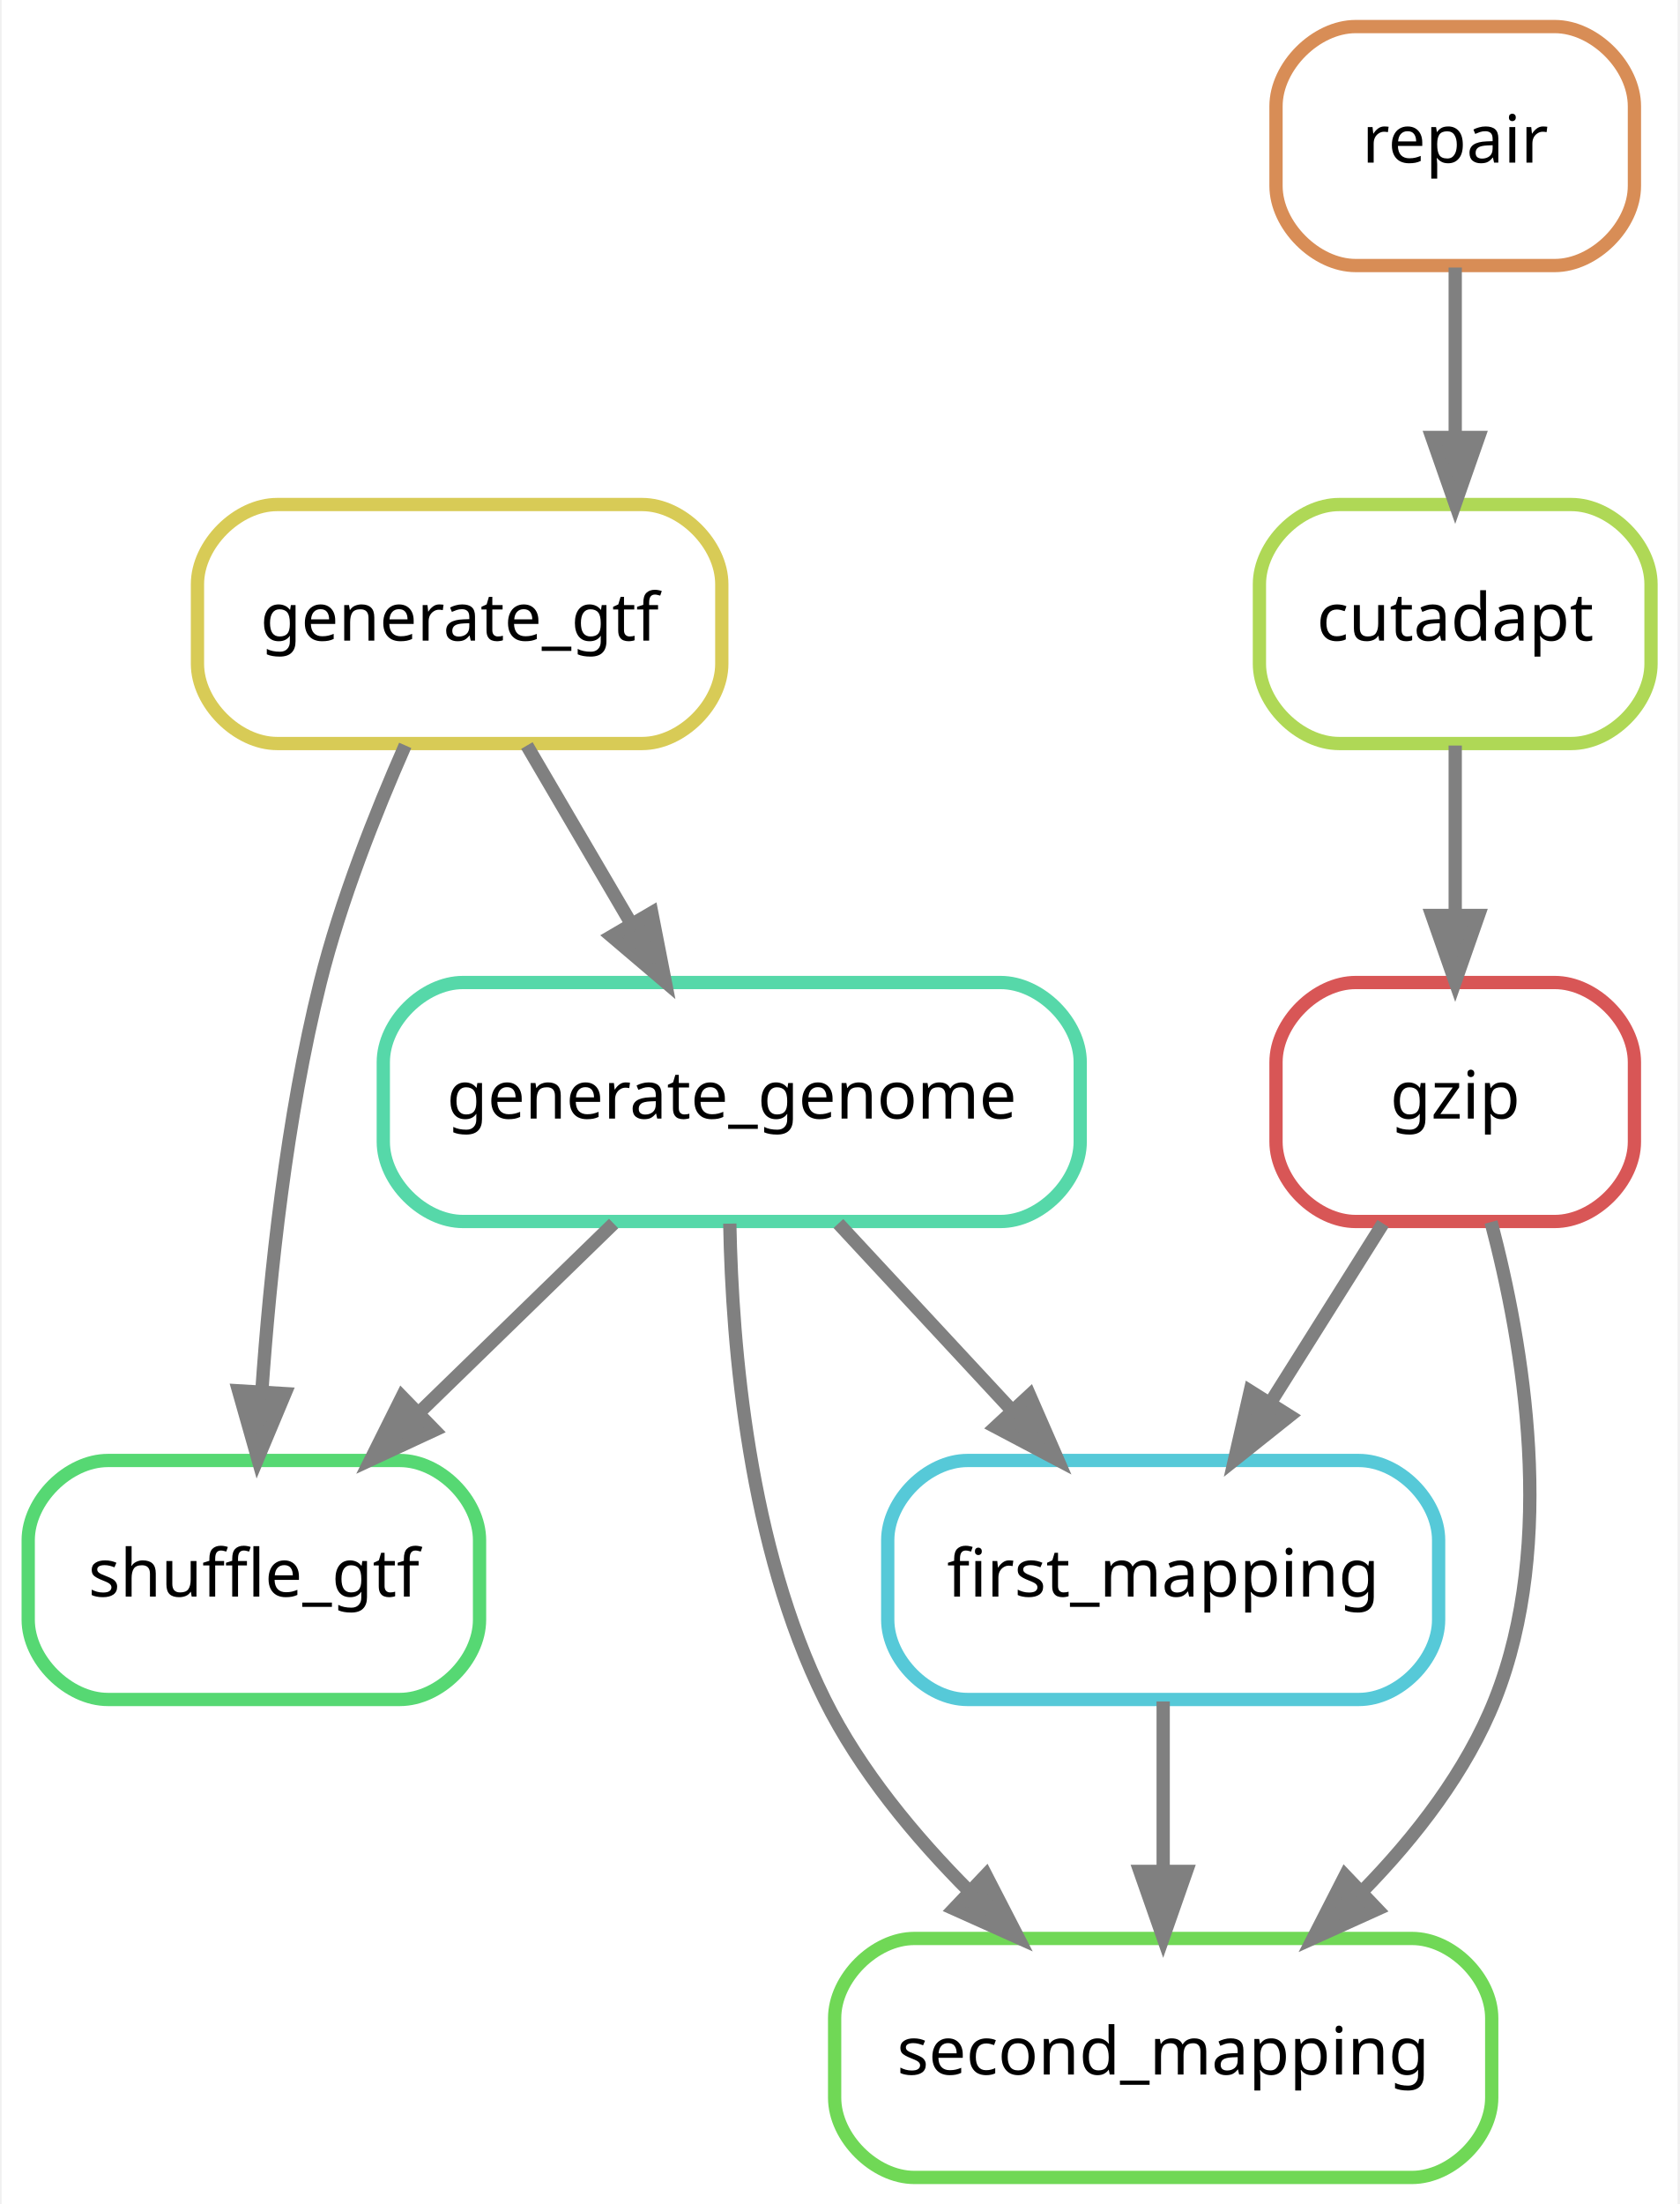
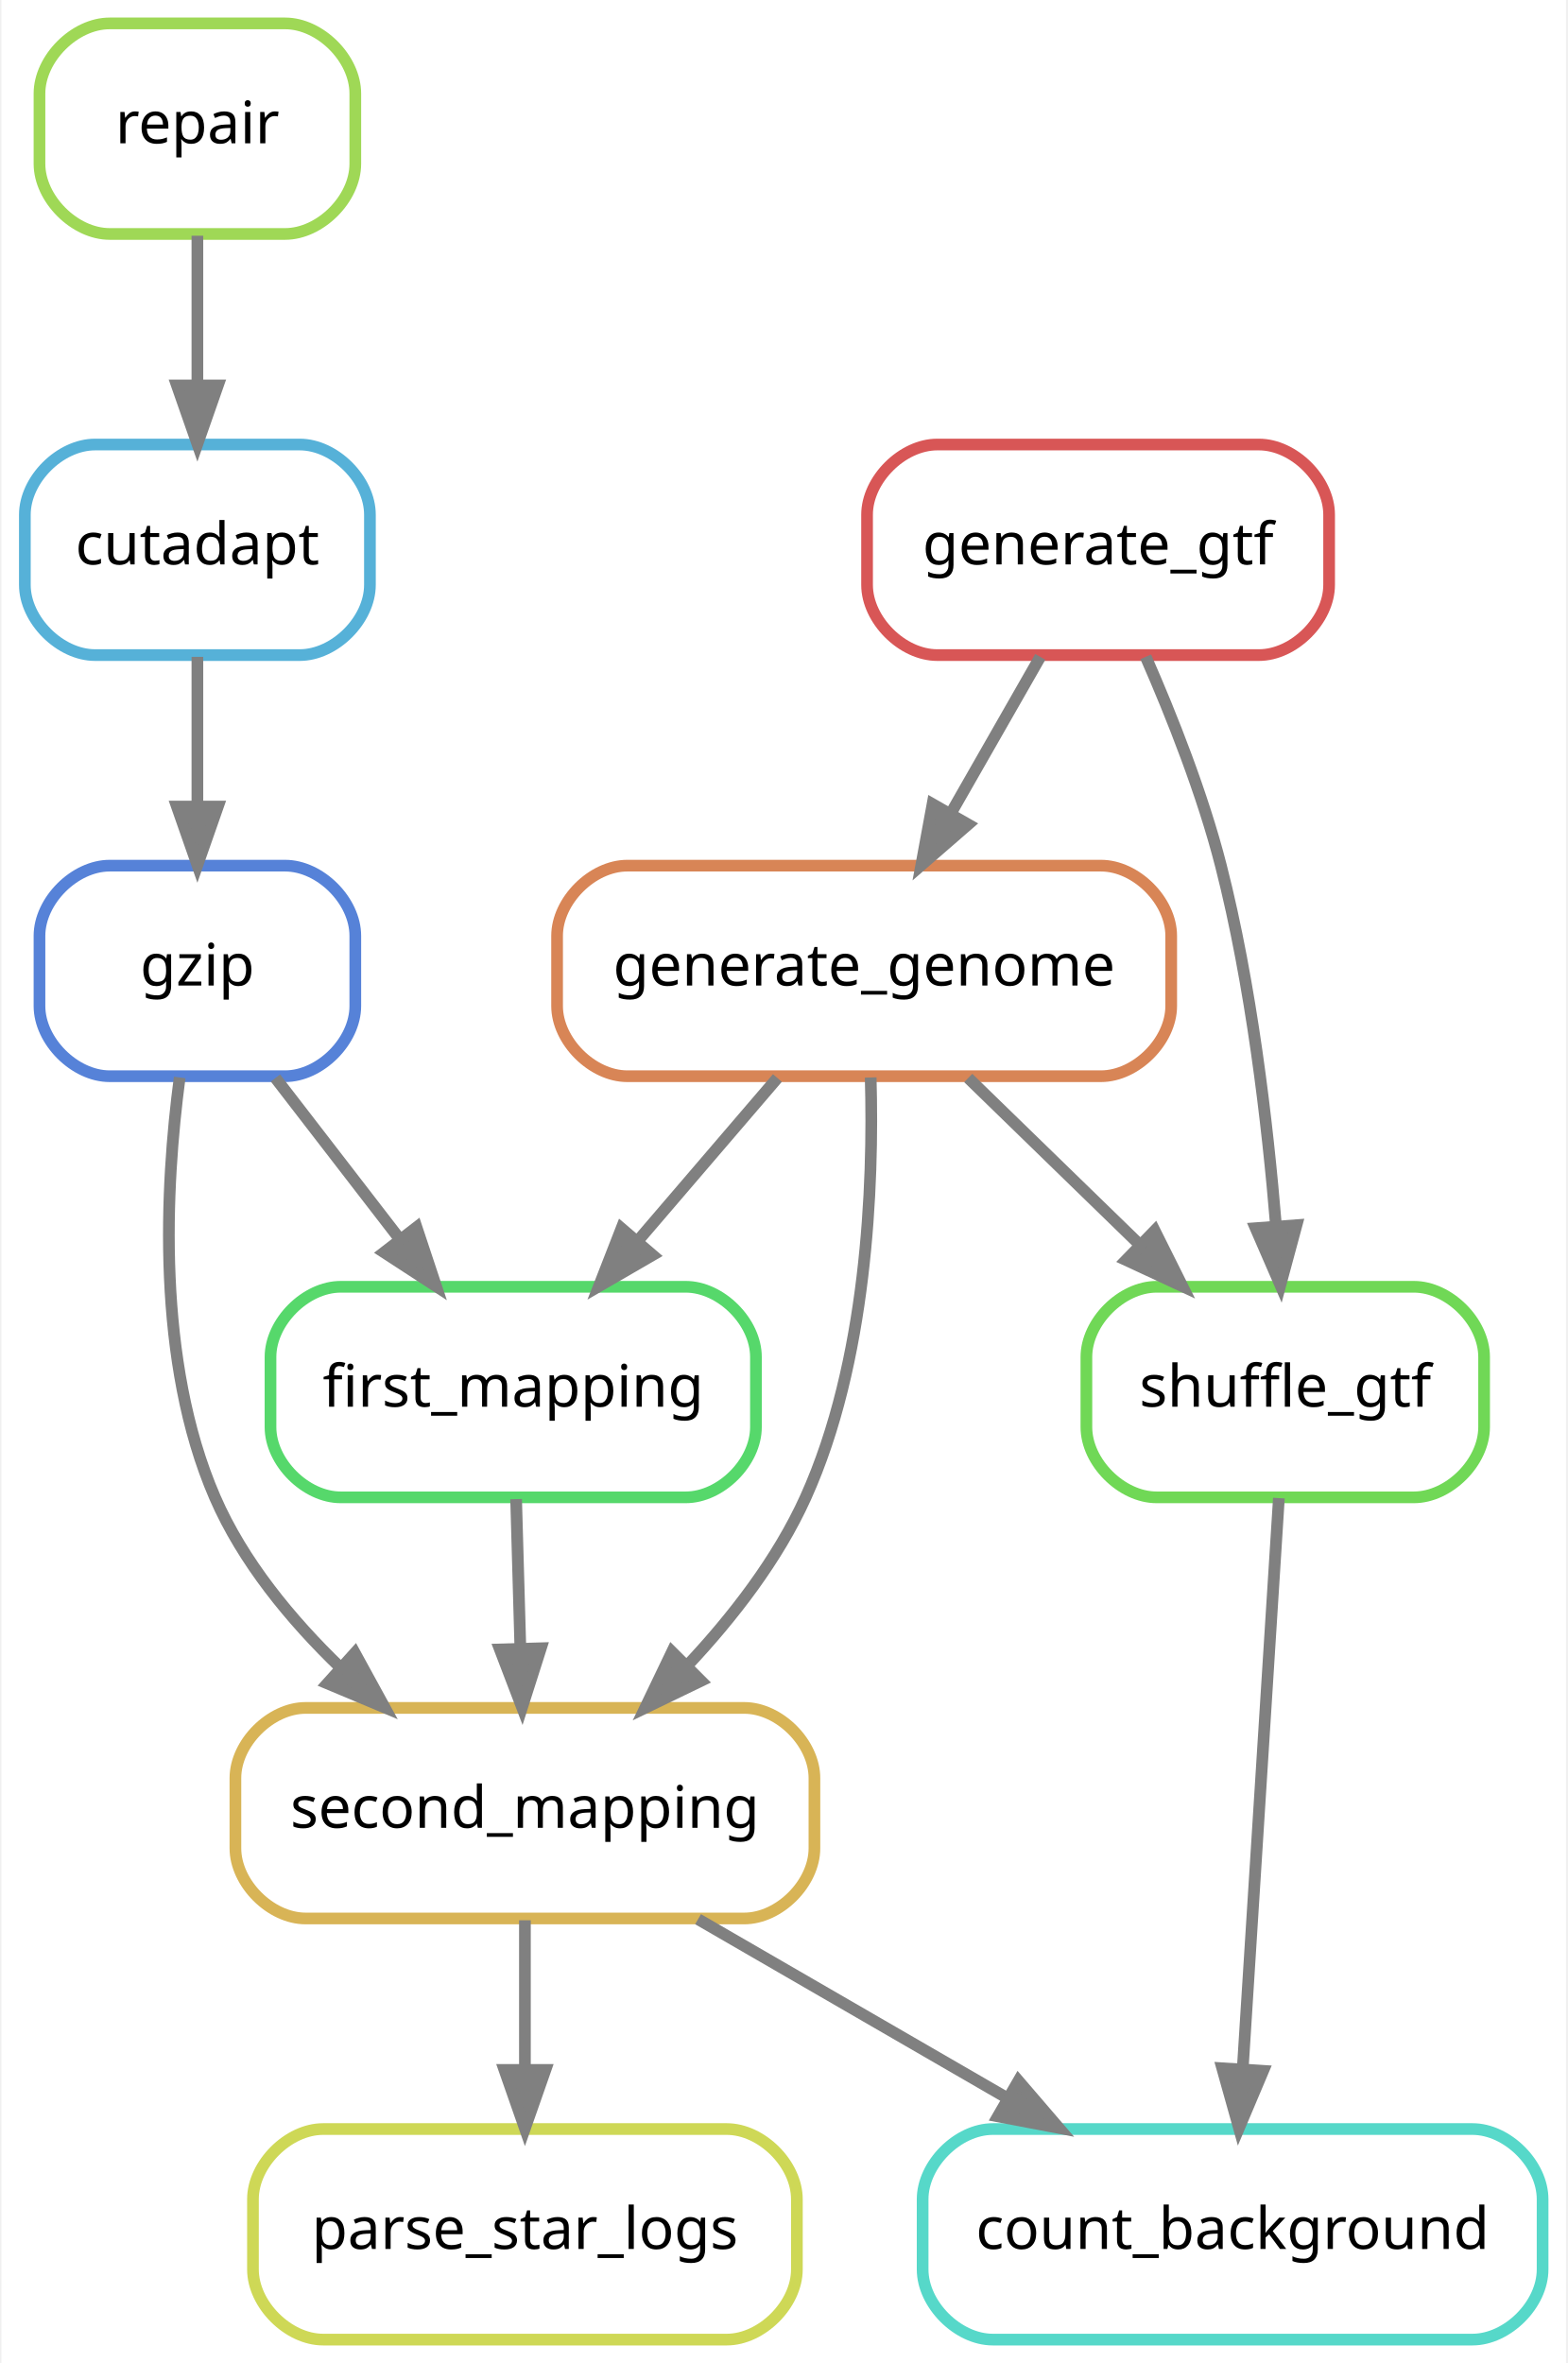
- <svg xmlns="http://www.w3.org/2000/svg" width="253pt" height="332pt" viewBox="0.00 0.00 252.50 332.00">
-   <g id="graph0" class="graph" transform="scale(1 1) rotate(0) translate(4 328)">
-     <polygon fill="white" stroke="none" points="-4,4 -4,-328 248.5,-328 248.5,4 -4,4" />
+ <svg xmlns="http://www.w3.org/2000/svg" width="268pt" height="404pt" viewBox="0.00 0.00 267.50 404.00">
+   <g id="graph0" class="graph" transform="scale(1 1) rotate(0) translate(4 400)">
+     <polygon fill="white" stroke="none" points="-4,4 -4,-400 263.5,-400 263.5,4 -4,4" />
    <g id="node1" class="node">
-       <path fill="none" stroke="#56d873" stroke-width="2" d="M56,-108C56,-108 12,-108 12,-108 6,-108 0,-102 0,-96 0,-96 0,-84 0,-84 0,-78 6,-72 12,-72 12,-72 56,-72 56,-72 62,-72 68,-78 68,-84 68,-84 68,-96 68,-96 68,-102 62,-108 56,-108" />
-       <text text-anchor="middle" x="34" y="-87.5" font-family="sans" font-size="10.00">shuffle_gtf</text>
+       <path fill="none" stroke="#ced856" stroke-width="2" d="M120,-36C120,-36 51,-36 51,-36 45,-36 39,-30 39,-24 39,-24 39,-12 39,-12 39,-6 45,-0 51,-0 51,-0 120,-0 120,-0 126,-0 132,-6 132,-12 132,-12 132,-24 132,-24 132,-30 126,-36 120,-36" />
+       <text text-anchor="middle" x="85.5" y="-15.5" font-family="sans" font-size="10.00">parse_star_logs</text>
    </g>
    <g id="node2" class="node">
-       <path fill="none" stroke="#70d856" stroke-width="2" d="M208.5,-36C208.5,-36 133.5,-36 133.5,-36 127.5,-36 121.5,-30 121.5,-24 121.5,-24 121.5,-12 121.5,-12 121.5,-6 127.5,-0 133.5,-0 133.5,-0 208.5,-0 208.5,-0 214.5,-0 220.5,-6 220.5,-12 220.5,-12 220.5,-24 220.5,-24 220.5,-30 214.5,-36 208.5,-36" />
-       <text text-anchor="middle" x="171" y="-15.5" font-family="sans" font-size="10.00">second_mapping</text>
+       <path fill="none" stroke="#56d8c9" stroke-width="2" d="M247.5,-36C247.5,-36 165.5,-36 165.5,-36 159.5,-36 153.5,-30 153.5,-24 153.5,-24 153.5,-12 153.5,-12 153.5,-6 159.5,-0 165.5,-0 165.5,-0 247.5,-0 247.5,-0 253.5,-0 259.5,-6 259.5,-12 259.5,-12 259.5,-24 259.5,-24 259.5,-30 253.5,-36 247.5,-36" />
+       <text text-anchor="middle" x="206.5" y="-15.5" font-family="sans" font-size="10.00">count_background</text>
    </g>
    <g id="node3" class="node">
-       <path fill="none" stroke="#d8cb56" stroke-width="2" d="M92.5,-252C92.5,-252 37.5,-252 37.5,-252 31.5,-252 25.5,-246 25.5,-240 25.5,-240 25.5,-228 25.5,-228 25.5,-222 31.5,-216 37.5,-216 37.5,-216 92.5,-216 92.5,-216 98.5,-216 104.5,-222 104.5,-228 104.5,-228 104.5,-240 104.5,-240 104.5,-246 98.5,-252 92.5,-252" />
-       <text text-anchor="middle" x="65" y="-231.5" font-family="sans" font-size="10.00">generate_gtf</text>
+       <path fill="none" stroke="#d8b456" stroke-width="2" d="M123,-108C123,-108 48,-108 48,-108 42,-108 36,-102 36,-96 36,-96 36,-84 36,-84 36,-78 42,-72 48,-72 48,-72 123,-72 123,-72 129,-72 135,-78 135,-84 135,-84 135,-96 135,-96 135,-102 129,-108 123,-108" />
+       <text text-anchor="middle" x="85.5" y="-87.5" font-family="sans" font-size="10.00">second_mapping</text>
+     </g>
+     <g id="edge1" class="edge">
+       <path fill="none" stroke="grey" stroke-width="2" d="M85.5,-71.697C85.5,-63.983 85.5,-54.712 85.5,-46.112" />
+       <polygon fill="grey" stroke="grey" stroke-width="2" points="89,-46.104 85.5,-36.104 82,-46.104 89,-46.104" />
+     </g>
+     <g id="edge3" class="edge">
+       <path fill="none" stroke="grey" stroke-width="2" d="M115.1,-71.876C131.067,-62.639 150.96,-51.131 168.106,-41.212" />
+       <polygon fill="grey" stroke="grey" stroke-width="2" points="169.883,-44.227 176.786,-36.19 166.378,-38.168 169.883,-44.227" />
+     </g>
+     <g id="node4" class="node">
+       <path fill="none" stroke="#70d856" stroke-width="2" d="M237.5,-180C237.5,-180 193.5,-180 193.5,-180 187.5,-180 181.5,-174 181.5,-168 181.5,-168 181.5,-156 181.5,-156 181.5,-150 187.5,-144 193.5,-144 193.5,-144 237.5,-144 237.5,-144 243.5,-144 249.5,-150 249.5,-156 249.5,-156 249.5,-168 249.5,-168 249.5,-174 243.5,-180 237.5,-180" />
+       <text text-anchor="middle" x="215.5" y="-159.5" font-family="sans" font-size="10.00">shuffle_gtf</text>
    </g>
    <g id="edge2" class="edge">
-       <path fill="none" stroke="grey" stroke-width="2" d="M56.801,-215.719C52.318,-205.542 47.068,-192.292 44,-180 38.925,-159.666 36.422,-136.071 35.19,-118.287" />
-       <polygon fill="grey" stroke="grey" stroke-width="2" points="38.683,-118.073 34.588,-108.301 31.696,-118.494 38.683,-118.073" />
+       <path fill="none" stroke="grey" stroke-width="2" d="M214.414,-143.871C212.881,-119.67 210.063,-75.211 208.236,-46.393" />
+       <polygon fill="grey" stroke="grey" stroke-width="2" points="211.715,-45.948 207.589,-36.189 204.729,-46.391 211.715,-45.948" />
    </g>
-     <g id="node4" class="node">
-       <path fill="none" stroke="#56d8a9" stroke-width="2" d="M146.5,-180C146.5,-180 65.5,-180 65.5,-180 59.5,-180 53.5,-174 53.5,-168 53.5,-168 53.5,-156 53.5,-156 53.5,-150 59.5,-144 65.5,-144 65.5,-144 146.5,-144 146.5,-144 152.5,-144 158.5,-150 158.5,-156 158.5,-156 158.5,-168 158.5,-168 158.5,-174 152.5,-180 146.5,-180" />
-       <text text-anchor="middle" x="106" y="-159.5" font-family="sans" font-size="10.00">generate_genome</text>
+     <g id="node5" class="node">
+       <path fill="none" stroke="#56d86b" stroke-width="2" d="M113,-180C113,-180 54,-180 54,-180 48,-180 42,-174 42,-168 42,-168 42,-156 42,-156 42,-150 48,-144 54,-144 54,-144 113,-144 113,-144 119,-144 125,-150 125,-156 125,-156 125,-168 125,-168 125,-174 119,-180 113,-180" />
+       <text text-anchor="middle" x="83.5" y="-159.5" font-family="sans" font-size="10.00">first_mapping</text>
+     </g>
+     <g id="edge4" class="edge">
+       <path fill="none" stroke="grey" stroke-width="2" d="M83.994,-143.697C84.215,-135.983 84.48,-126.712 84.725,-118.112" />
+       <polygon fill="grey" stroke="grey" stroke-width="2" points="88.224,-118.2 85.011,-108.104 81.227,-118 88.224,-118.2" />
+     </g>
+     <g id="node6" class="node">
+       <path fill="none" stroke="#d88556" stroke-width="2" d="M184,-252C184,-252 103,-252 103,-252 97,-252 91,-246 91,-240 91,-240 91,-228 91,-228 91,-222 97,-216 103,-216 103,-216 184,-216 184,-216 190,-216 196,-222 196,-228 196,-228 196,-240 196,-240 196,-246 190,-252 184,-252" />
+       <text text-anchor="middle" x="143.5" y="-231.5" font-family="sans" font-size="10.00">generate_genome</text>
+     </g>
+     <g id="edge5" class="edge">
+       <path fill="none" stroke="grey" stroke-width="2" d="M144.618,-215.784C145.143,-197.231 143.989,-167.243 133.5,-144 128.73,-133.431 121.051,-123.519 113.221,-115.191" />
+       <polygon fill="grey" stroke="grey" stroke-width="2" points="115.605,-112.625 106.066,-108.015 110.648,-117.568 115.605,-112.625" />
+     </g>
+     <g id="edge8" class="edge">
+       <path fill="none" stroke="grey" stroke-width="2" d="M161.298,-215.697C170.104,-207.135 180.882,-196.656 190.501,-187.304" />
+       <polygon fill="grey" stroke="grey" stroke-width="2" points="193.177,-189.585 197.907,-180.104 188.297,-184.566 193.177,-189.585" />
+     </g>
+     <g id="edge9" class="edge">
+       <path fill="none" stroke="grey" stroke-width="2" d="M128.669,-215.697C121.475,-207.305 112.703,-197.07 104.81,-187.861" />
+       <polygon fill="grey" stroke="grey" stroke-width="2" points="107.326,-185.419 98.161,-180.104 102.011,-189.975 107.326,-185.419" />
+     </g>
+     <g id="node7" class="node">
+       <path fill="none" stroke="#5682d8" stroke-width="2" d="M44.5,-252C44.5,-252 14.5,-252 14.5,-252 8.5,-252 2.5,-246 2.5,-240 2.5,-240 2.5,-228 2.5,-228 2.5,-222 8.5,-216 14.5,-216 14.5,-216 44.5,-216 44.5,-216 50.5,-216 56.5,-222 56.5,-228 56.5,-228 56.5,-240 56.5,-240 56.5,-246 50.5,-252 44.5,-252" />
+       <text text-anchor="middle" x="29.5" y="-231.5" font-family="sans" font-size="10.00">gzip</text>
    </g>
    <g id="edge6" class="edge">
-       <path fill="none" stroke="grey" stroke-width="2" d="M75.135,-215.697C79.852,-207.644 85.562,-197.894 90.782,-188.982" />
-       <polygon fill="grey" stroke="grey" stroke-width="2" points="93.948,-190.502 95.982,-180.104 87.908,-186.964 93.948,-190.502" />
+       <path fill="none" stroke="grey" stroke-width="2" d="M26.472,-215.79C24.012,-197.242 22.404,-167.258 32.5,-144 37.269,-133.014 45.46,-123.076 53.995,-114.854" />
+       <polygon fill="grey" stroke="grey" stroke-width="2" points="56.42,-117.38 61.507,-108.086 51.735,-112.179 56.42,-117.38" />
    </g>
-     <g id="edge1" class="edge">
-       <path fill="none" stroke="grey" stroke-width="2" d="M88.202,-143.697C79.396,-135.135 68.618,-124.656 58.999,-115.304" />
-       <polygon fill="grey" stroke="grey" stroke-width="2" points="61.203,-112.566 51.593,-108.104 56.323,-117.585 61.203,-112.566" />
+     <g id="edge10" class="edge">
+       <path fill="none" stroke="grey" stroke-width="2" d="M42.848,-215.697C49.257,-207.389 57.058,-197.277 64.106,-188.141" />
+       <polygon fill="grey" stroke="grey" stroke-width="2" points="66.968,-190.16 70.305,-180.104 61.426,-185.884 66.968,-190.16" />
    </g>
-     <g id="edge3" class="edge">
-       <path fill="none" stroke="grey" stroke-width="2" d="M105.703,-143.679C106.051,-125.037 108.587,-94.973 120,-72 125.317,-61.297 133.562,-51.337 141.884,-43.006" />
-       <polygon fill="grey" stroke="grey" stroke-width="2" points="144.293,-45.546 149.146,-36.127 139.479,-40.464 144.293,-45.546" />
-     </g>
-     <g id="node6" class="node">
-       <path fill="none" stroke="#56c9d8" stroke-width="2" d="M200.5,-108C200.5,-108 141.5,-108 141.5,-108 135.5,-108 129.5,-102 129.5,-96 129.5,-96 129.5,-84 129.5,-84 129.5,-78 135.5,-72 141.5,-72 141.5,-72 200.5,-72 200.5,-72 206.5,-72 212.5,-78 212.5,-84 212.5,-84 212.5,-96 212.5,-96 212.5,-102 206.5,-108 200.5,-108" />
-       <text text-anchor="middle" x="171" y="-87.5" font-family="sans" font-size="10.00">first_mapping</text>
-     </g>
-     <g id="edge8" class="edge">
-       <path fill="none" stroke="grey" stroke-width="2" d="M122.067,-143.697C129.939,-135.22 139.555,-124.864 148.173,-115.583" />
-       <polygon fill="grey" stroke="grey" stroke-width="2" points="150.878,-117.814 155.117,-108.104 145.748,-113.051 150.878,-117.814" />
-     </g>
-     <g id="node5" class="node">
-       <path fill="none" stroke="#d85656" stroke-width="2" d="M230,-180C230,-180 200,-180 200,-180 194,-180 188,-174 188,-168 188,-168 188,-156 188,-156 188,-150 194,-144 200,-144 200,-144 230,-144 230,-144 236,-144 242,-150 242,-156 242,-156 242,-168 242,-168 242,-174 236,-180 230,-180" />
-       <text text-anchor="middle" x="215" y="-159.5" font-family="sans" font-size="10.00">gzip</text>
-     </g>
-     <g id="edge5" class="edge">
-       <path fill="none" stroke="grey" stroke-width="2" d="M220.401,-143.924C225.277,-125.491 230.377,-95.603 221,-72 216.709,-61.199 209.058,-51.324 201.012,-43.102" />
-       <polygon fill="grey" stroke="grey" stroke-width="2" points="203.25,-40.401 193.596,-36.037 198.422,-45.469 203.25,-40.401" />
-     </g>
-     <g id="edge9" class="edge">
-       <path fill="none" stroke="grey" stroke-width="2" d="M204.124,-143.697C199.008,-135.559 192.805,-125.689 187.155,-116.701" />
-       <polygon fill="grey" stroke="grey" stroke-width="2" points="190.036,-114.708 181.751,-108.104 184.11,-118.433 190.036,-114.708" />
-     </g>
-     <g id="edge4" class="edge">
-       <path fill="none" stroke="grey" stroke-width="2" d="M171,-71.697C171,-63.983 171,-54.712 171,-46.112" />
-       <polygon fill="grey" stroke="grey" stroke-width="2" points="174.5,-46.104 171,-36.104 167.5,-46.104 174.5,-46.104" />
-     </g>
-     <g id="node7" class="node">
-       <path fill="none" stroke="#afd856" stroke-width="2" d="M232.5,-252C232.5,-252 197.5,-252 197.5,-252 191.5,-252 185.5,-246 185.5,-240 185.5,-240 185.5,-228 185.5,-228 185.5,-222 191.5,-216 197.5,-216 197.5,-216 232.5,-216 232.5,-216 238.5,-216 244.5,-222 244.5,-228 244.5,-228 244.5,-240 244.5,-240 244.5,-246 238.5,-252 232.5,-252" />
-       <text text-anchor="middle" x="215" y="-231.5" font-family="sans" font-size="10.00">cutadapt</text>
+     <g id="node8" class="node">
+       <path fill="none" stroke="#d85656" stroke-width="2" d="M211,-324C211,-324 156,-324 156,-324 150,-324 144,-318 144,-312 144,-312 144,-300 144,-300 144,-294 150,-288 156,-288 156,-288 211,-288 211,-288 217,-288 223,-294 223,-300 223,-300 223,-312 223,-312 223,-318 217,-324 211,-324" />
+       <text text-anchor="middle" x="183.5" y="-303.5" font-family="sans" font-size="10.00">generate_gtf</text>
    </g>
    <g id="edge7" class="edge">
-       <path fill="none" stroke="grey" stroke-width="2" d="M215,-215.697C215,-207.983 215,-198.712 215,-190.112" />
-       <polygon fill="grey" stroke="grey" stroke-width="2" points="218.5,-190.104 215,-180.104 211.5,-190.104 218.5,-190.104" />
+       <path fill="none" stroke="grey" stroke-width="2" d="M191.648,-287.706C196.114,-277.524 201.364,-264.274 204.5,-252 209.694,-231.668 212.468,-208.073 213.93,-190.288" />
+       <polygon fill="grey" stroke="grey" stroke-width="2" points="217.422,-190.532 214.665,-180.302 210.441,-190.019 217.422,-190.532" />
    </g>
-     <g id="node8" class="node">
-       <path fill="none" stroke="#d88d56" stroke-width="2" d="M230,-324C230,-324 200,-324 200,-324 194,-324 188,-318 188,-312 188,-312 188,-300 188,-300 188,-294 194,-288 200,-288 200,-288 230,-288 230,-288 236,-288 242,-294 242,-300 242,-300 242,-312 242,-312 242,-318 236,-324 230,-324" />
-       <text text-anchor="middle" x="215" y="-303.5" font-family="sans" font-size="10.00">repair</text>
+     <g id="edge11" class="edge">
+       <path fill="none" stroke="grey" stroke-width="2" d="M173.612,-287.697C169.011,-279.644 163.44,-269.894 158.347,-260.982" />
+       <polygon fill="grey" stroke="grey" stroke-width="2" points="161.274,-259.05 153.274,-252.104 155.196,-262.523 161.274,-259.05" />
    </g>
-     <g id="edge10" class="edge">
-       <path fill="none" stroke="grey" stroke-width="2" d="M215,-287.697C215,-279.983 215,-270.712 215,-262.112" />
-       <polygon fill="grey" stroke="grey" stroke-width="2" points="218.5,-262.104 215,-252.104 211.5,-262.104 218.5,-262.104" />
+     <g id="node9" class="node">
+       <path fill="none" stroke="#56b1d8" stroke-width="2" d="M47,-324C47,-324 12,-324 12,-324 6,-324 0,-318 0,-312 0,-312 0,-300 0,-300 0,-294 6,-288 12,-288 12,-288 47,-288 47,-288 53,-288 59,-294 59,-300 59,-300 59,-312 59,-312 59,-318 53,-324 47,-324" />
+       <text text-anchor="middle" x="29.5" y="-303.5" font-family="sans" font-size="10.00">cutadapt</text>
+     </g>
+     <g id="edge12" class="edge">
+       <path fill="none" stroke="grey" stroke-width="2" d="M29.5,-287.697C29.5,-279.983 29.5,-270.712 29.5,-262.112" />
+       <polygon fill="grey" stroke="grey" stroke-width="2" points="33,-262.104 29.5,-252.104 26,-262.104 33,-262.104" />
+     </g>
+     <g id="node10" class="node">
+       <path fill="none" stroke="#9fd856" stroke-width="2" d="M44.5,-396C44.5,-396 14.5,-396 14.5,-396 8.5,-396 2.5,-390 2.5,-384 2.5,-384 2.5,-372 2.5,-372 2.5,-366 8.5,-360 14.5,-360 14.5,-360 44.5,-360 44.5,-360 50.5,-360 56.5,-366 56.5,-372 56.5,-372 56.5,-384 56.5,-384 56.5,-390 50.5,-396 44.5,-396" />
+       <text text-anchor="middle" x="29.5" y="-375.5" font-family="sans" font-size="10.00">repair</text>
+     </g>
+     <g id="edge13" class="edge">
+       <path fill="none" stroke="grey" stroke-width="2" d="M29.5,-359.697C29.5,-351.983 29.5,-342.712 29.5,-334.112" />
+       <polygon fill="grey" stroke="grey" stroke-width="2" points="33,-334.104 29.5,-324.104 26,-334.104 33,-334.104" />
    </g>
  </g>
</svg>
